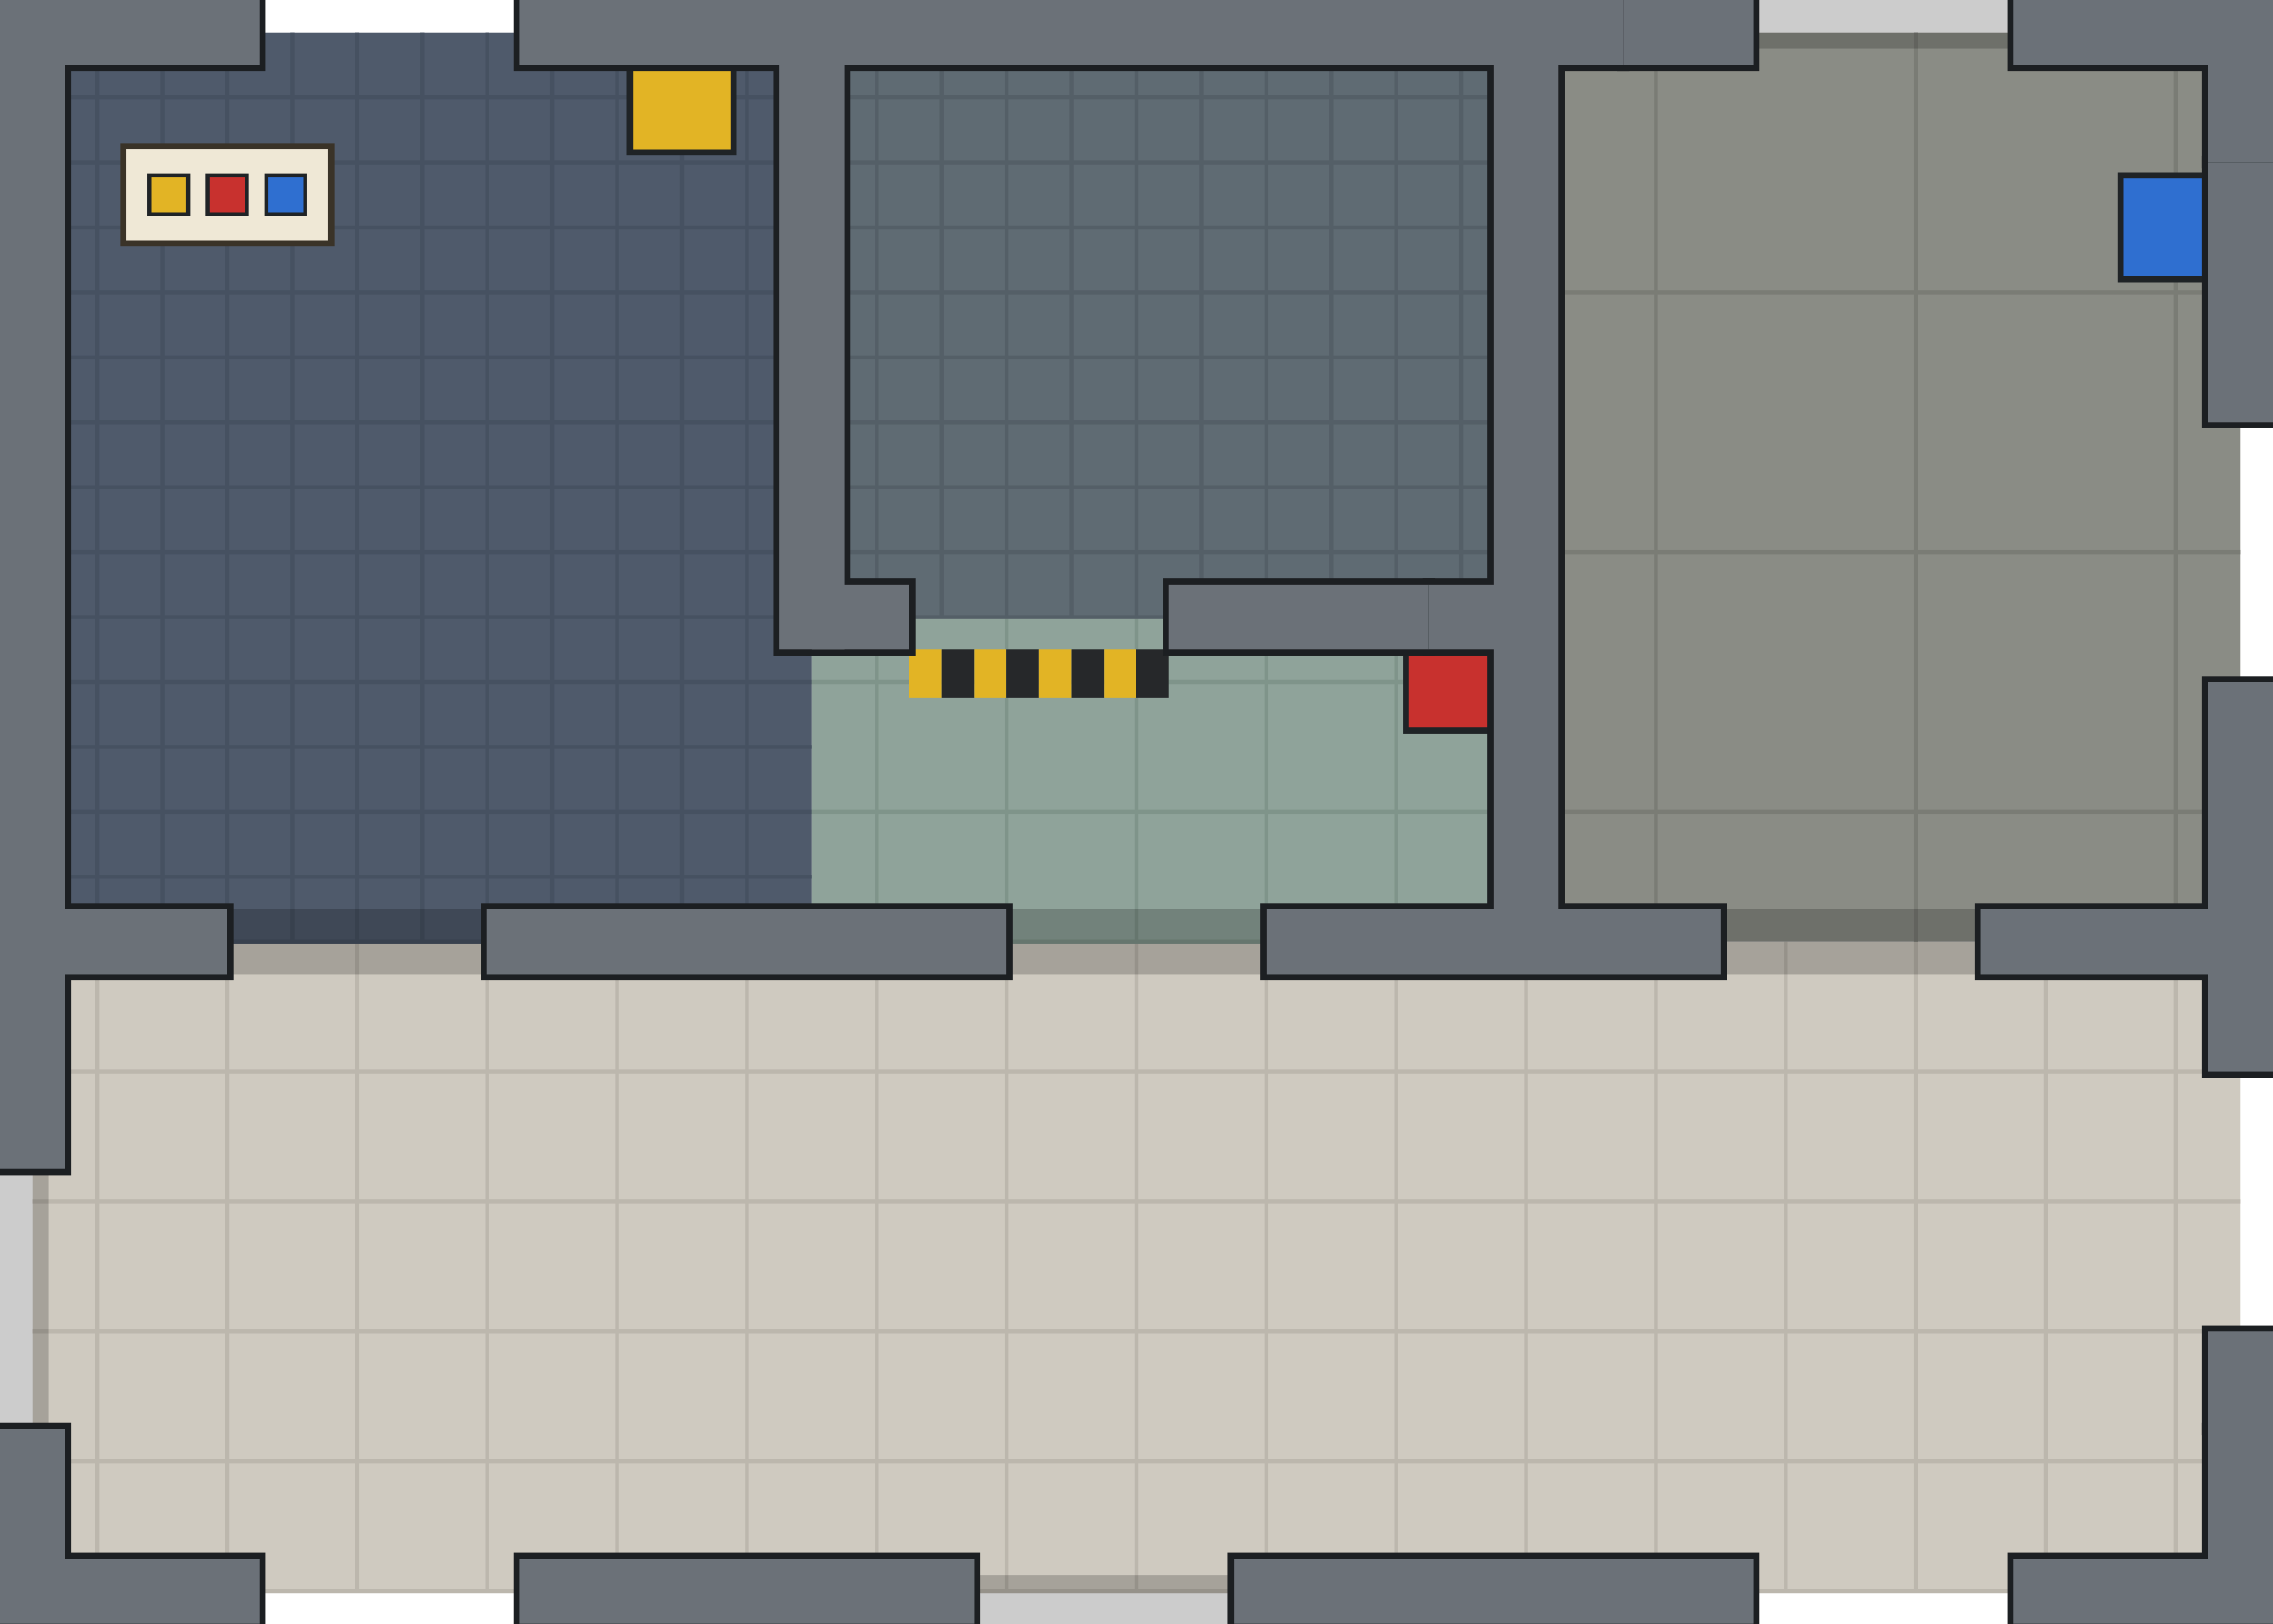
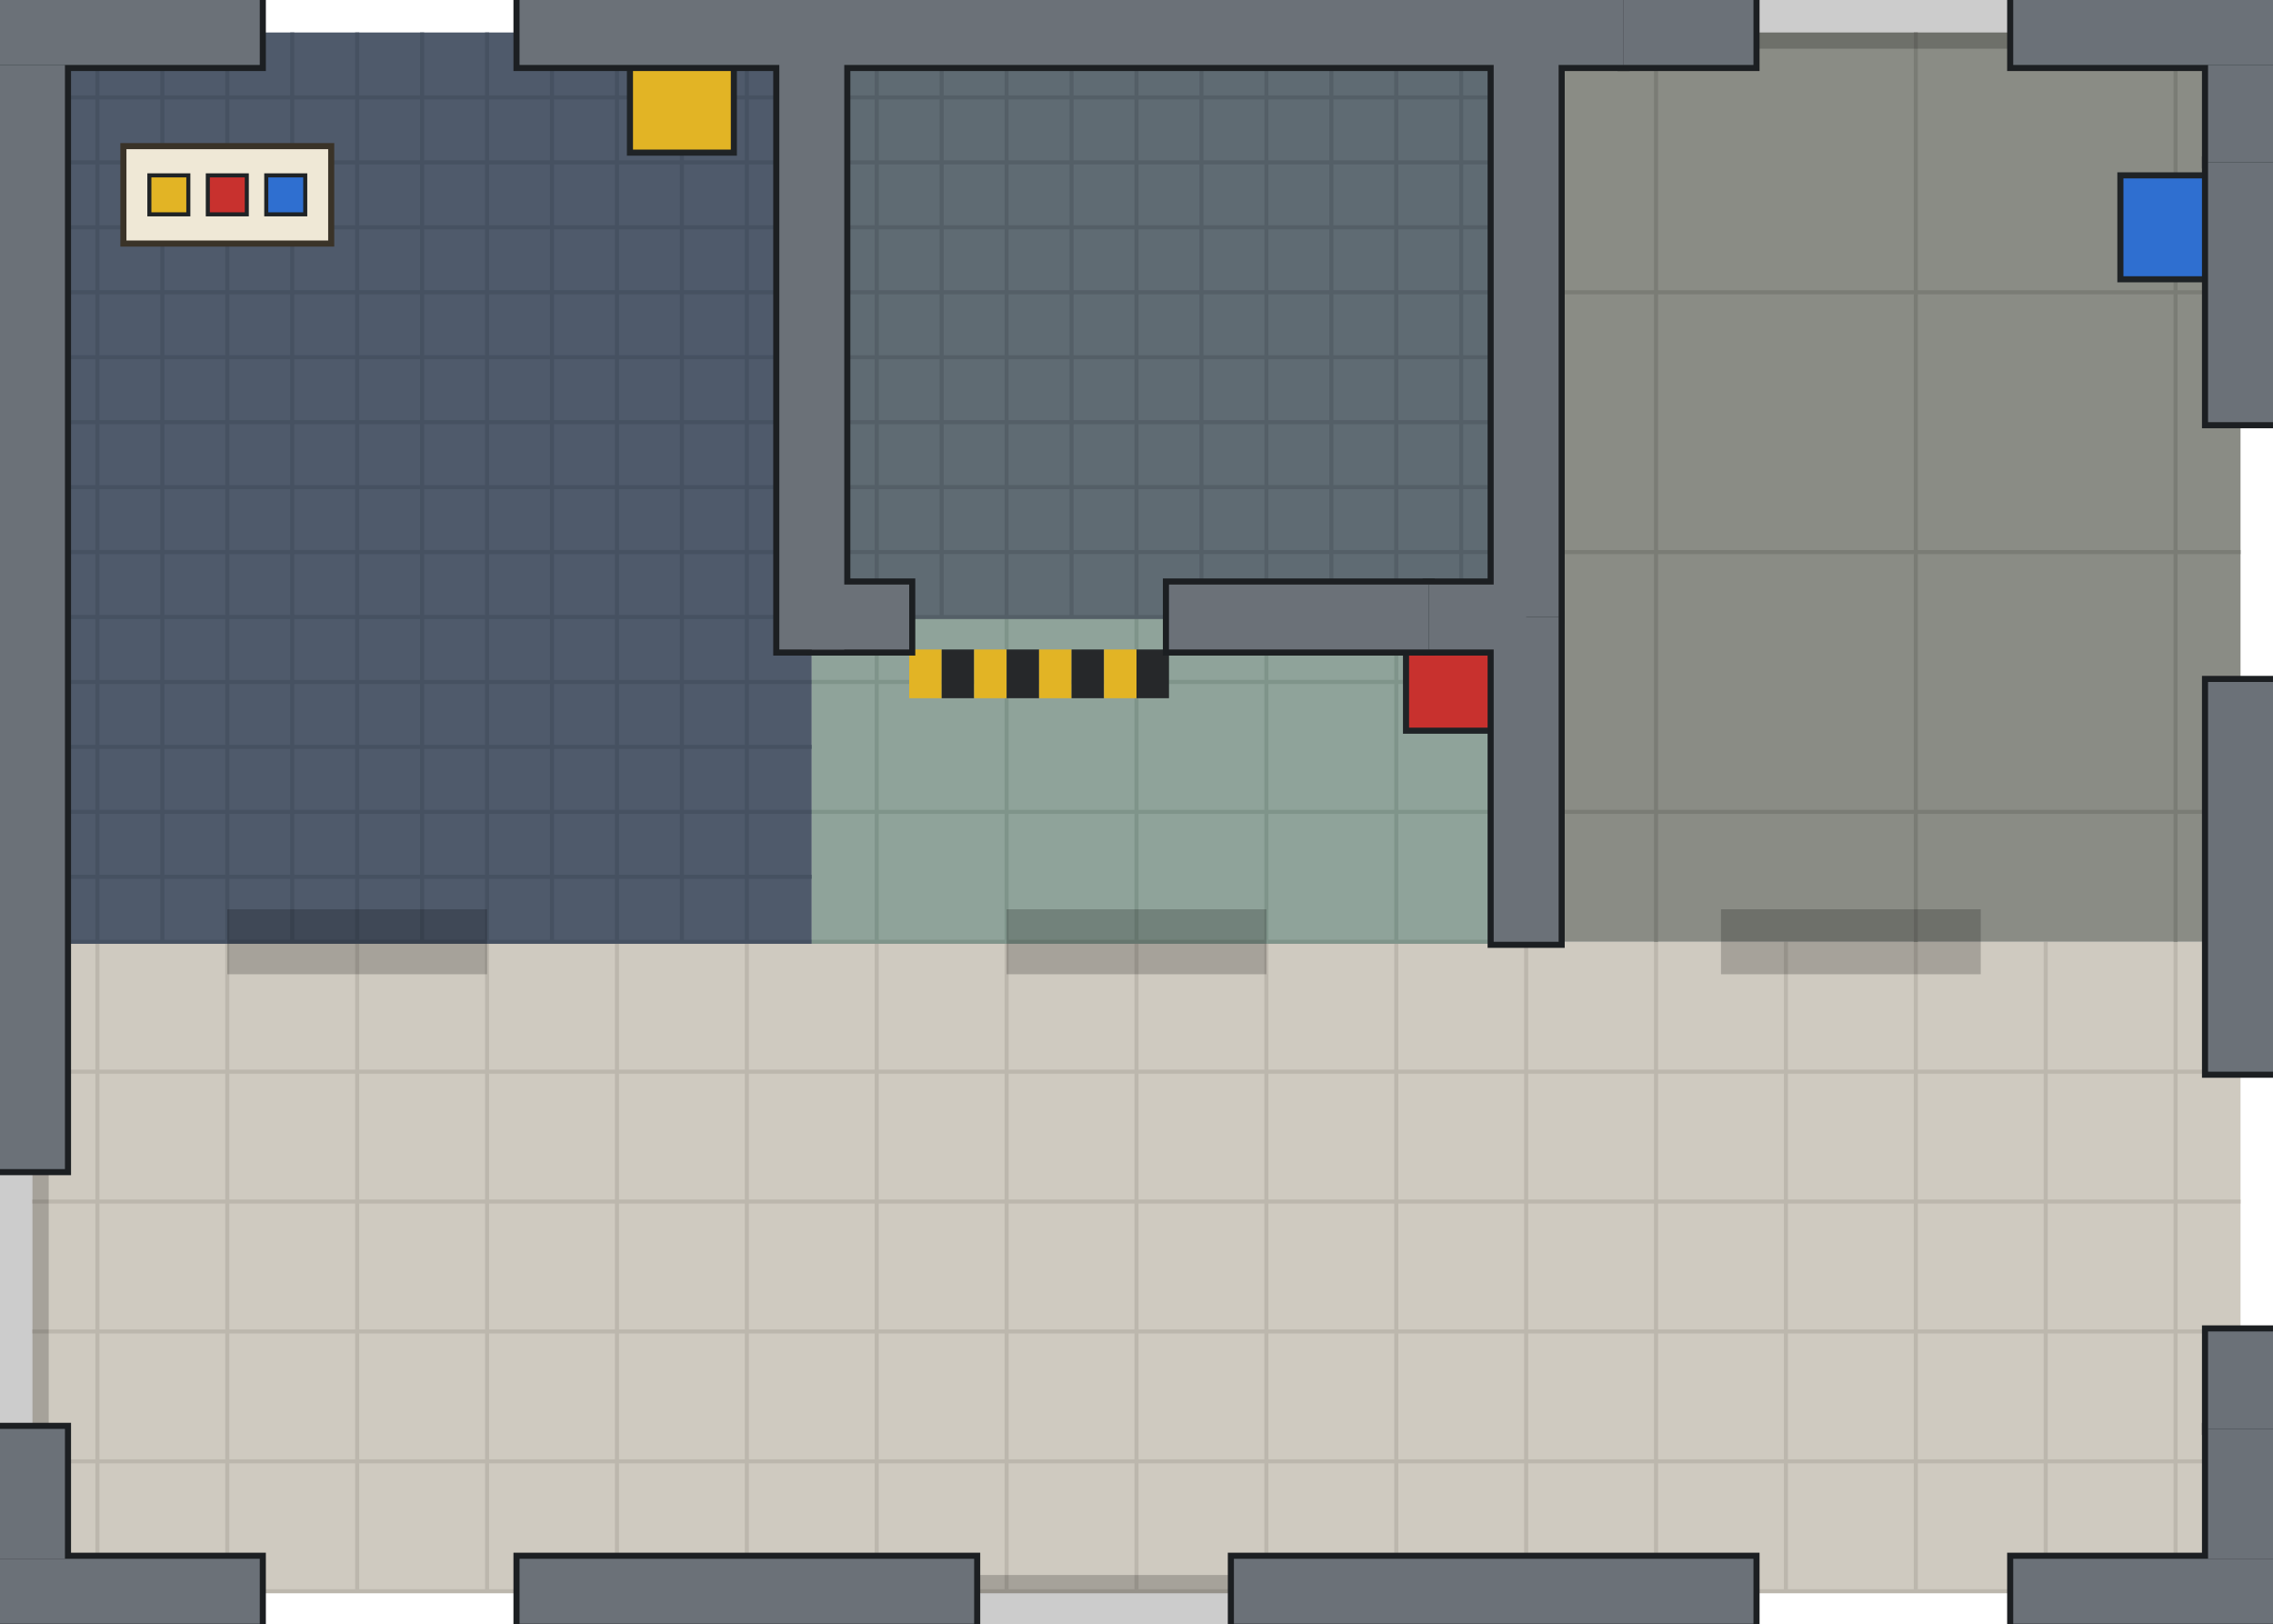
<svg xmlns="http://www.w3.org/2000/svg" width="1120" height="800" viewBox="0 0 1120 800">
  <rect x="16" y="464" width="1088" height="320" fill="#cfcac0" />
  <path d="M48 464V784M112 464V784M176 464V784M240 464V784M304 464V784M368 464V784M432 464V784M496 464V784M560 464V784M624 464V784M688 464V784M752 464V784M816 464V784M880 464V784M944 464V784M1008 464V784M1072 464V784M16 784H1104M16 720H1104M16 656H1104M16 592H1104M16 528H1104" stroke="#bcb7ad" stroke-width="2" fill="none" />
  <rect x="16" y="16" width="384" height="448" fill="#4f5a6b" />
  <path d="M16 16V464M48 16V464M80 16V464M112 16V464M144 16V464M176 16V464M208 16V464M240 16V464M272 16V464M304 16V464M336 16V464M368 16V464M16 464H400M16 432H400M16 400H400M16 368H400M16 336H400M16 304H400M16 272H400M16 240H400M16 208H400M16 176H400M16 144H400M16 112H400M16 80H400M16 48H400" stroke="#465161" stroke-width="2" fill="none" />
  <rect x="400" y="304" width="352" height="160" fill="#8fa39a" />
  <path d="M432 304V464M496 304V464M560 304V464M624 304V464M688 304V464M400 464H752M400 400H752M400 336H752" stroke="#7f948a" stroke-width="2" fill="none" />
  <rect x="400" y="16" width="352" height="288" fill="#5f6b73" />
  <path d="M400 16V304M432 16V304M464 16V304M496 16V304M528 16V304M560 16V304M592 16V304M624 16V304M656 16V304M688 16V304M720 16V304M400 304H752M400 272H752M400 240H752M400 208H752M400 176H752M400 144H752M400 112H752M400 80H752M400 48H752" stroke="#545f67" stroke-width="2" fill="none" />
  <rect x="752" y="16" width="352" height="448" fill="#8a8c85" />
  <path d="M816 16V464M944 16V464M1072 16V464M752 400H1104M752 272H1104M752 144H1104" stroke="#7a7c75" stroke-width="2" fill="none" />
  <rect x="448" y="320" width="16" height="24" fill="#e2b425" />
  <rect x="464" y="320" width="16" height="24" fill="#26282a" />
  <rect x="480" y="320" width="16" height="24" fill="#e2b425" />
  <rect x="496" y="320" width="16" height="24" fill="#26282a" />
  <rect x="512" y="320" width="16" height="24" fill="#e2b425" />
  <rect x="528" y="320" width="16" height="24" fill="#26282a" />
  <rect x="544" y="320" width="16" height="24" fill="#e2b425" />
  <rect x="560" y="320" width="16" height="24" fill="#26282a" />
  <rect x="310.4" y="24" width="51.2" height="51.2" fill="#e2b425" stroke="#1f2326" stroke-width="3" />
  <rect x="692.8" y="308.8" width="51.2" height="51.2" fill="#c8312e" stroke="#1f2326" stroke-width="3" />
  <rect x="1044.8" y="86.4" width="51.2" height="51.2" fill="#2f6fd0" stroke="#1f2326" stroke-width="3" />
  <rect x="60.8" y="72" width="102.4" height="48" fill="#efe8d6" stroke="#3a3328" stroke-width="3" />
  <rect x="73.6" y="86.4" width="19.2" height="19.2" fill="#e2b425" stroke="#1f2326" stroke-width="2" />
  <rect x="102.4" y="86.4" width="19.2" height="19.2" fill="#c8312e" stroke="#1f2326" stroke-width="2" />
  <rect x="131.2" y="86.4" width="19.2" height="19.2" fill="#2f6fd0" stroke="#1f2326" stroke-width="2" />
  <rect x="480" y="776" width="128" height="32" fill="#00000033" />
  <rect x="864" y="-8" width="128" height="32" fill="#00000033" />
  <rect x="-8" y="576" width="32" height="128" fill="#00000033" />
  <rect x="112" y="448" width="128" height="32" fill="#00000033" />
  <rect x="496" y="448" width="128" height="32" fill="#00000033" />
  <rect x="848" y="448" width="128" height="32" fill="#00000033" />
  <rect x="-3" y="765" width="134" height="38" fill="#1c1f22" />
  <rect x="253" y="765" width="230" height="38" fill="#1c1f22" />
  <rect x="605" y="765" width="262" height="38" fill="#1c1f22" />
  <rect x="989" y="765" width="134" height="38" fill="#1c1f22" />
  <rect x="-3" y="-3" width="134" height="38" fill="#1c1f22" />
  <rect x="253" y="-3" width="550" height="38" fill="#1c1f22" />
  <rect x="797" y="-3" width="70" height="38" fill="#1c1f22" />
  <rect x="989" y="-3" width="134" height="38" fill="#1c1f22" />
  <rect x="-3" y="701" width="38" height="70" fill="#1c1f22" />
  <rect x="-3" y="29" width="38" height="550" fill="#1c1f22" />
  <rect x="1085" y="701" width="38" height="70" fill="#1c1f22" />
  <rect x="1085" y="653" width="38" height="54" fill="#1c1f22" />
  <rect x="1085" y="333" width="38" height="198" fill="#1c1f22" />
  <rect x="1085" y="77" width="38" height="134" fill="#1c1f22" />
  <rect x="1085" y="29" width="38" height="54" fill="#1c1f22" />
-   <rect x="13" y="445" width="102" height="38" fill="#1c1f22" />
-   <rect x="237" y="445" width="262" height="38" fill="#1c1f22" />
-   <rect x="621" y="445" width="230" height="38" fill="#1c1f22" />
-   <rect x="973" y="445" width="134" height="38" fill="#1c1f22" />
  <rect x="381" y="13" width="38" height="310" fill="#1c1f22" />
-   <rect x="733" y="13" width="38" height="454" fill="#1c1f22" />
+   <rect x="733" y="301" width="38" height="166" fill="#1c1f22" />
+   <rect x="733" y="13" width="38" height="294" fill="#1c1f22" />
  <rect x="397" y="285" width="54" height="38" fill="#1c1f22" />
  <rect x="573" y="285" width="134" height="38" fill="#1c1f22" />
  <rect x="701" y="285" width="54" height="38" fill="#1c1f22" />
  <rect x="0" y="768" width="128" height="32" fill="#6b7178" />
  <rect x="256" y="768" width="224" height="32" fill="#6b7178" />
  <rect x="608" y="768" width="256" height="32" fill="#6b7178" />
  <rect x="992" y="768" width="128" height="32" fill="#6b7178" />
  <rect x="0" y="0" width="128" height="32" fill="#6b7178" />
  <rect x="256" y="0" width="544" height="32" fill="#6b7178" />
  <rect x="800" y="0" width="64" height="32" fill="#6b7178" />
  <rect x="992" y="0" width="128" height="32" fill="#6b7178" />
  <rect x="0" y="704" width="32" height="64" fill="#6b7178" />
  <rect x="0" y="32" width="32" height="544" fill="#6b7178" />
  <rect x="1088" y="704" width="32" height="64" fill="#6b7178" />
  <rect x="1088" y="656" width="32" height="48" fill="#6b7178" />
  <rect x="1088" y="336" width="32" height="192" fill="#6b7178" />
  <rect x="1088" y="80" width="32" height="128" fill="#6b7178" />
  <rect x="1088" y="32" width="32" height="48" fill="#6b7178" />
-   <rect x="16" y="448" width="96" height="32" fill="#6b7178" />
-   <rect x="240" y="448" width="256" height="32" fill="#6b7178" />
-   <rect x="624" y="448" width="224" height="32" fill="#6b7178" />
-   <rect x="976" y="448" width="128" height="32" fill="#6b7178" />
  <rect x="384" y="16" width="32" height="304" fill="#6b7178" />
-   <rect x="736" y="16" width="32" height="448" fill="#6b7178" />
+   <rect x="736" y="304" width="32" height="160" fill="#6b7178" />
+   <rect x="736" y="16" width="32" height="288" fill="#6b7178" />
  <rect x="400" y="288" width="48" height="32" fill="#6b7178" />
  <rect x="576" y="288" width="128" height="32" fill="#6b7178" />
  <rect x="704" y="288" width="48" height="32" fill="#6b7178" />
</svg>
